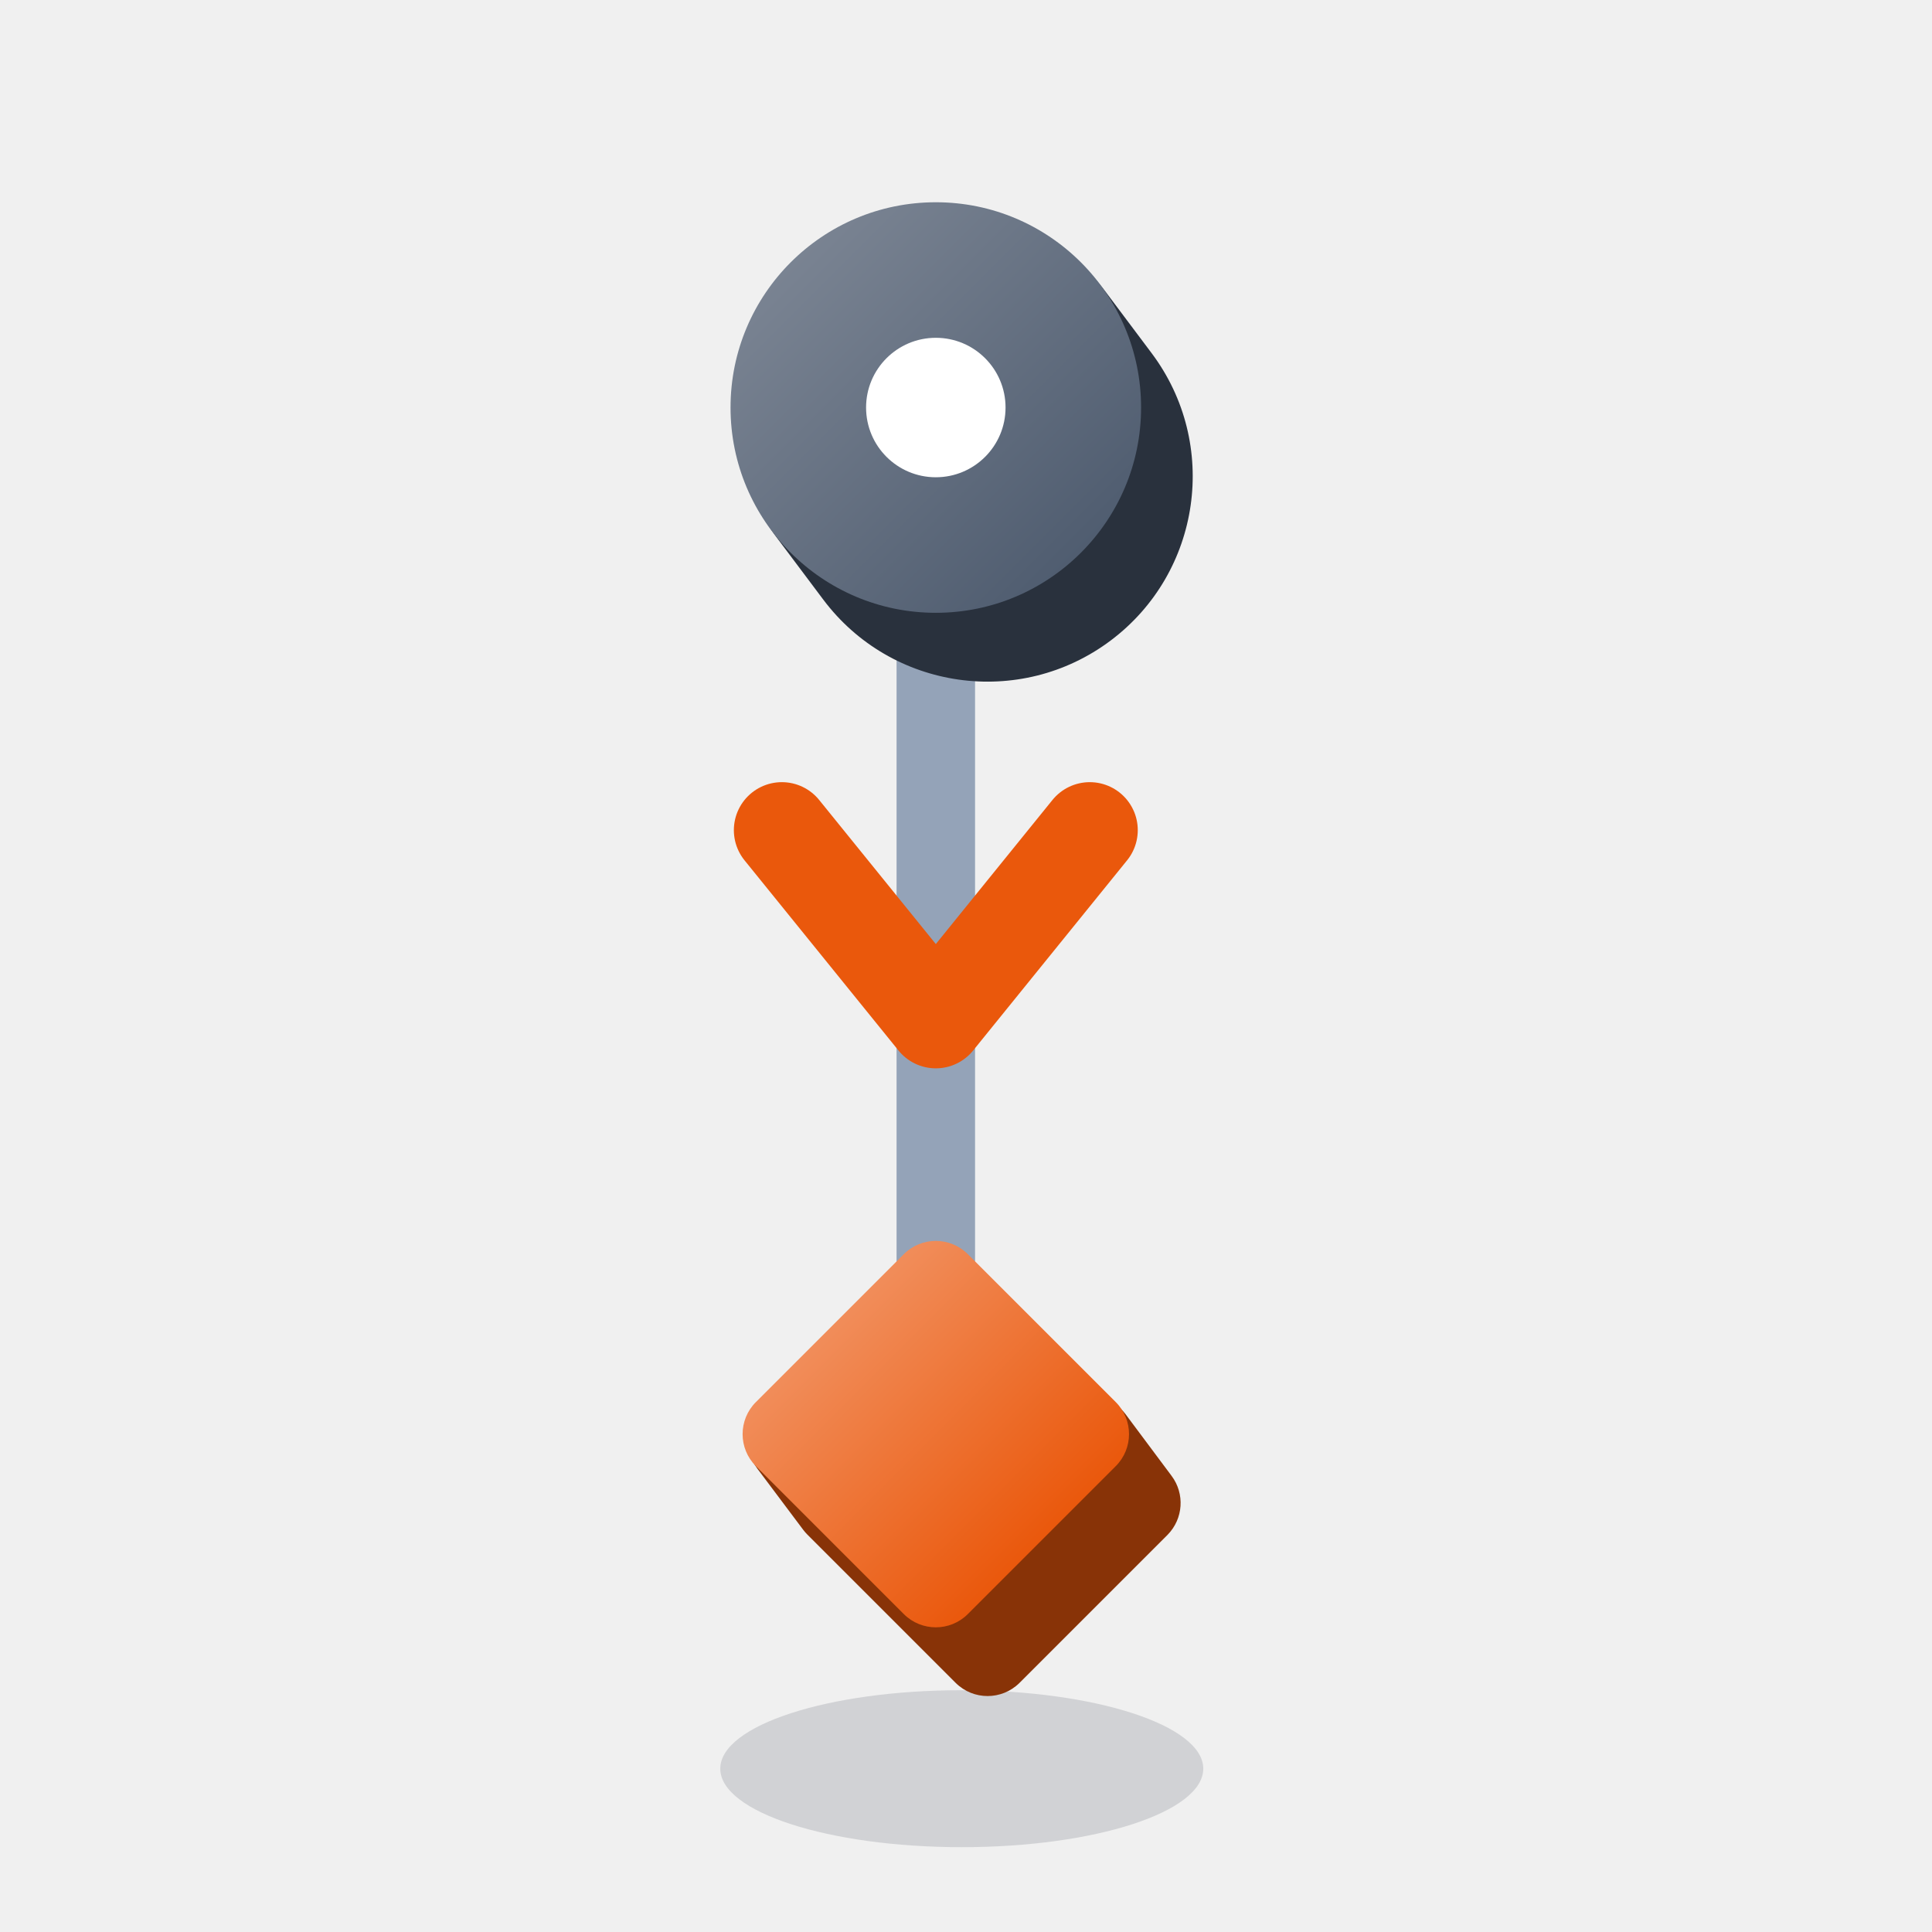
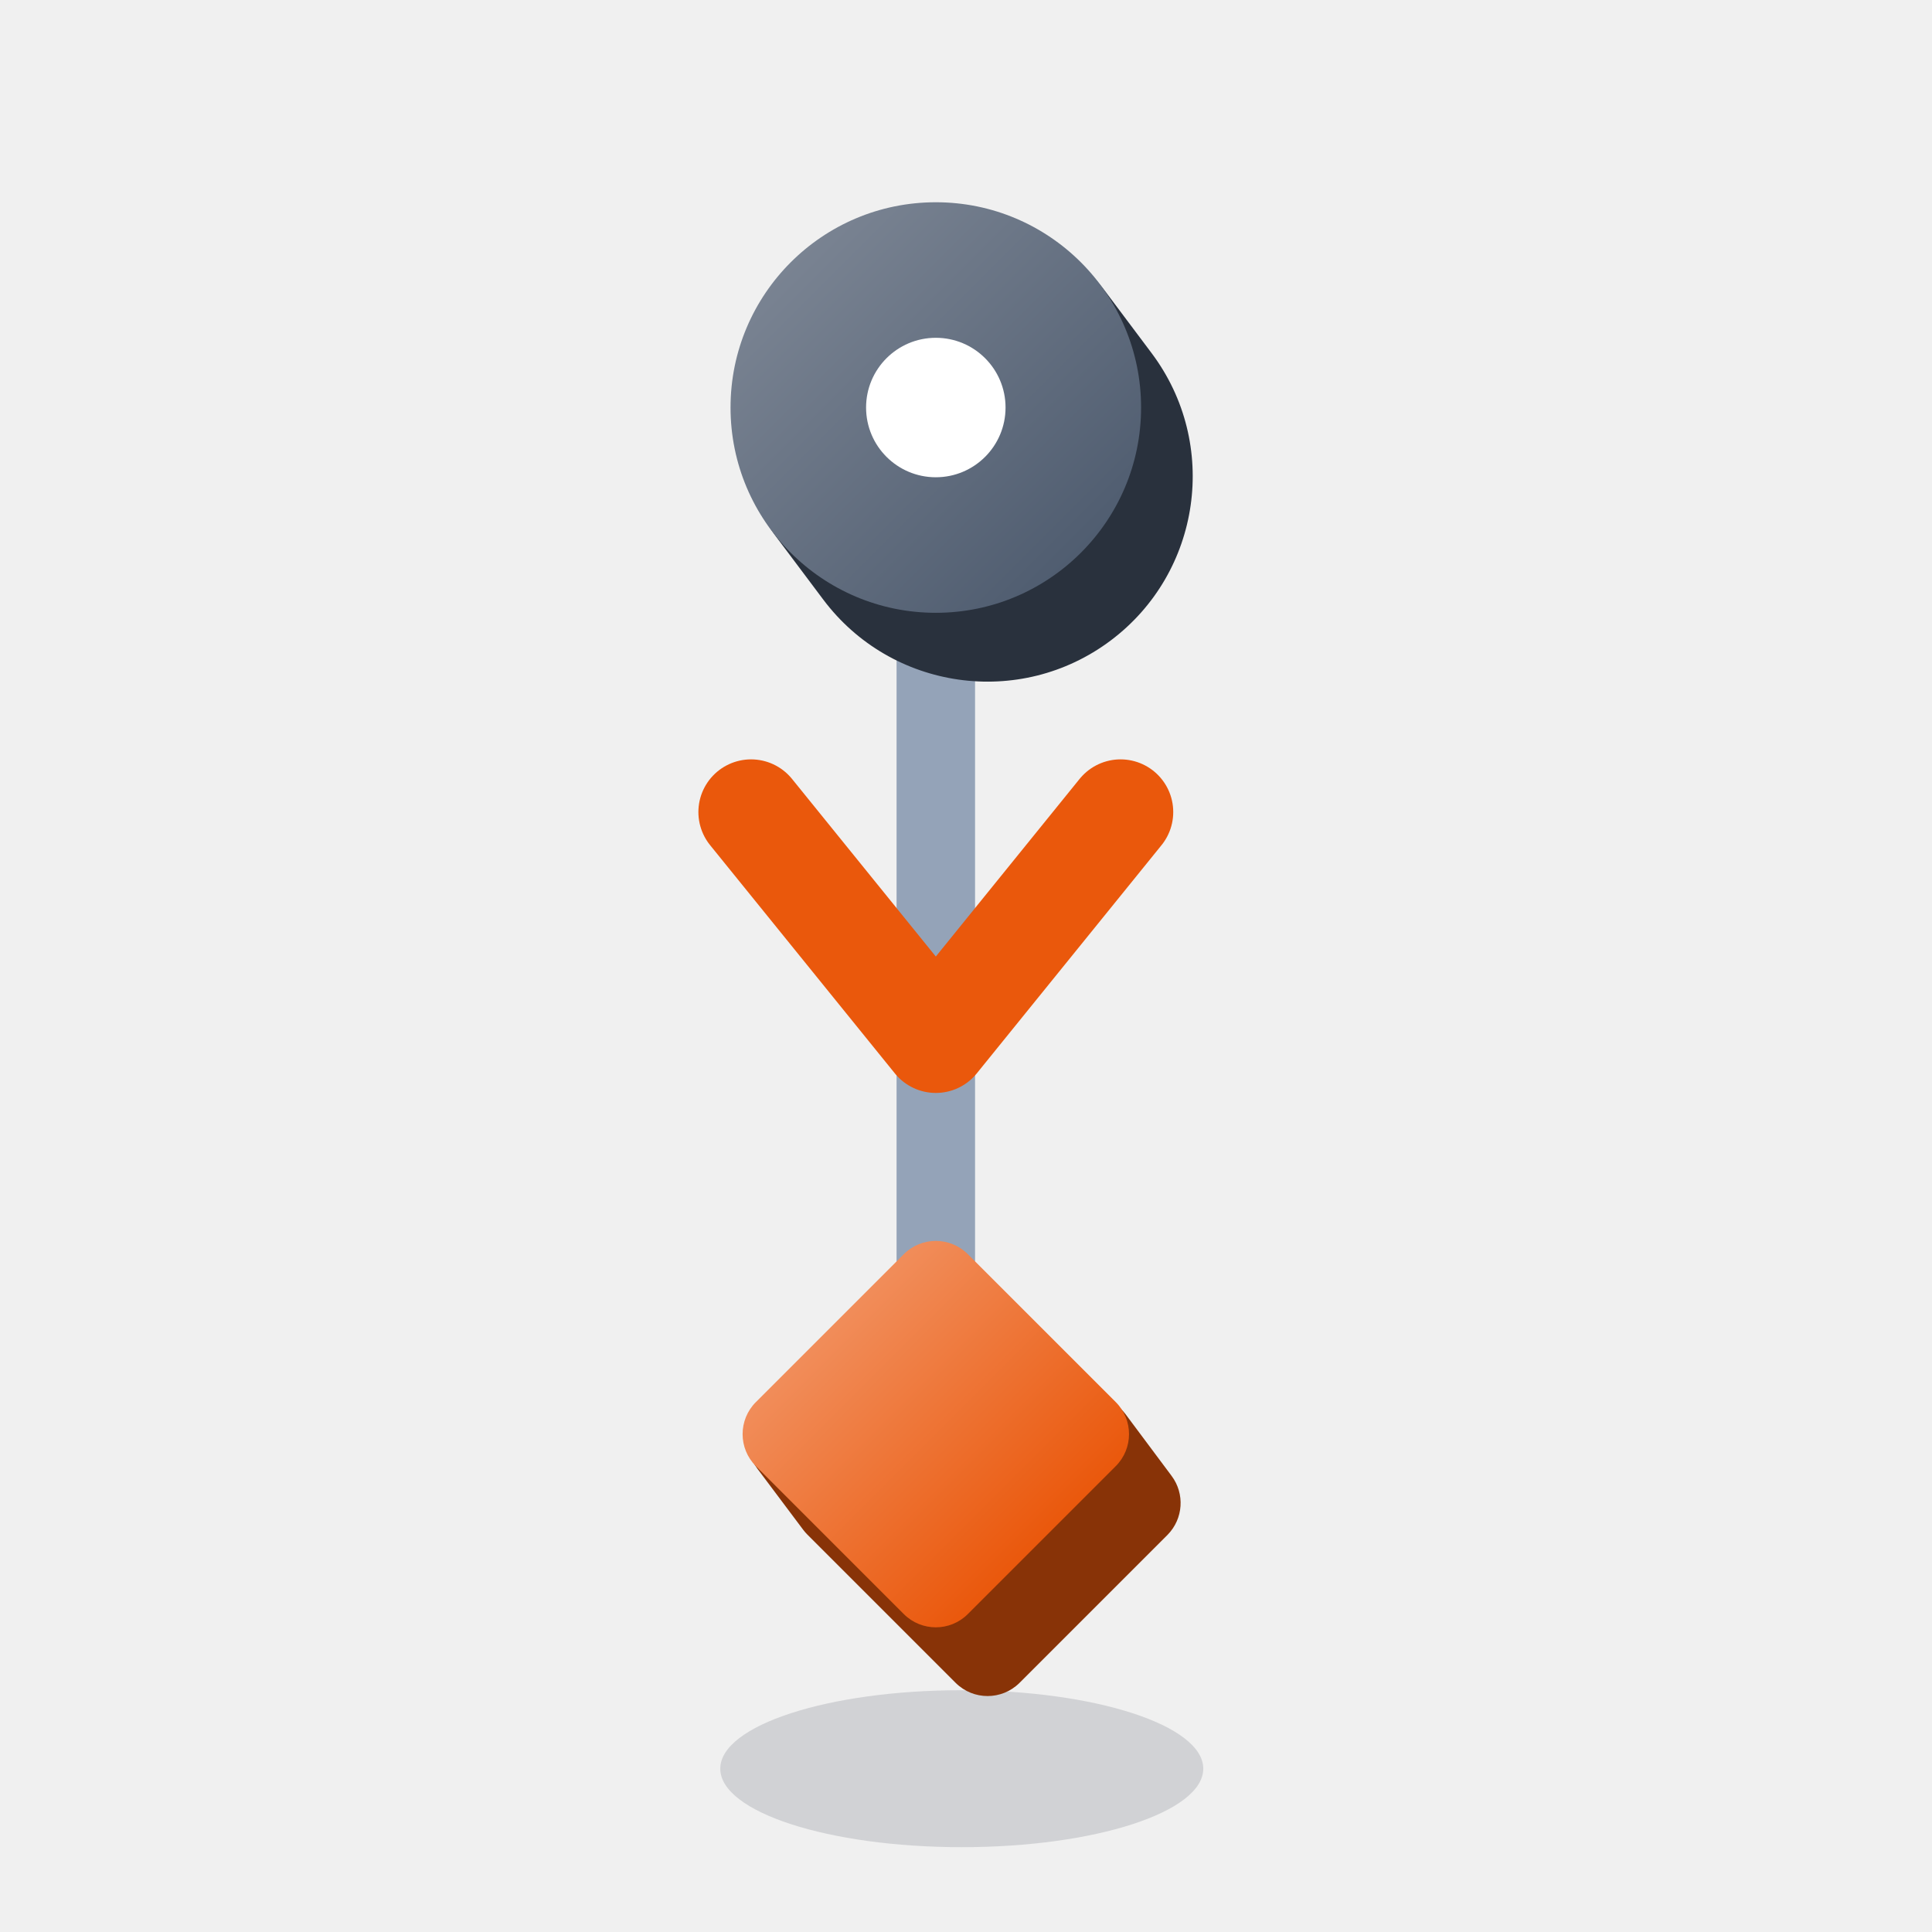
<svg xmlns="http://www.w3.org/2000/svg" viewBox="0 0 64 64" width="64" height="64">
  <defs>
    <linearGradient id="grad_person_ward_ink" x1="0" y1="0" x2="1" y2="1">
      <stop offset="0" stop-color="#828B99" />
      <stop offset="1" stop-color="#475569" />
    </linearGradient>
    <linearGradient id="grad_person_ward_orange_r45" x1="0" y1="0.5" x2="1" y2="0.5">
      <stop offset="0" stop-color="#F18D5A" />
      <stop offset="1" stop-color="#EA580C" />
    </linearGradient>
  </defs>
  <g class="shadow">
    <ellipse cx="31.86" cy="58.59" rx="8" ry="2.6" fill="#0F172A" opacity="0.14" />
  </g>
  <g class="links">
    <path d="M31 13.5L31 47.5" fill="none" stroke="#94A3B8" stroke-linecap="round" stroke-linejoin="round" stroke-width="2.6" />
  </g>
  <g class="solids">
    <g>
      <path d="M25.74 17.82L27.27 19.86A6.8 6.8 0 0 0 38.15 11.7L36.62 9.66A6.8 6.8 0 0 0 25.74 17.82Z" fill="#29313D" />
      <circle cx="31" cy="13.5" r="6.8" fill="url(#grad_person_ward_ink)" />
    </g>
    <g>
      <path d="M38.81 48.89A1.5 1.5 0 0 1 38.68 50.84L33.77 55.75A1.5 1.5 0 0 1 31.66 55.75L26.75 50.84A1.5 1.5 0 0 1 26.61 50.68L25.08 48.64A1.5 1.5 0 0 1 25.22 46.68L30.12 41.78A1.5 1.5 0 0 1 32.24 41.78L37.14 46.68A1.5 1.5 0 0 1 37.28 46.84Z" fill="#883307" />
      <rect x="26.04" y="42.54" width="9.93" height="9.93" rx="1.5" transform="rotate(45 31 47.5)" fill="url(#grad_person_ward_orange_r45)" />
    </g>
  </g>
  <g class="marks">
    <path d="M28.69 13.5a2.31 2.31 0 1 0 4.62 0a2.31 2.31 0 1 0 -4.62 0Z" fill="#FFFFFF" />
-     <path d="M25.9 27.5L31 33.8L36.1 27.5" fill="none" stroke="#EA580C" stroke-width="3.18" stroke-linecap="round" stroke-linejoin="round" />
+     <path d="M24.88 26.9L31 34.46L37.12 26.9" fill="none" stroke="#EA580C" stroke-width="3.49" stroke-linecap="round" stroke-linejoin="round" />
  </g>
</svg>
